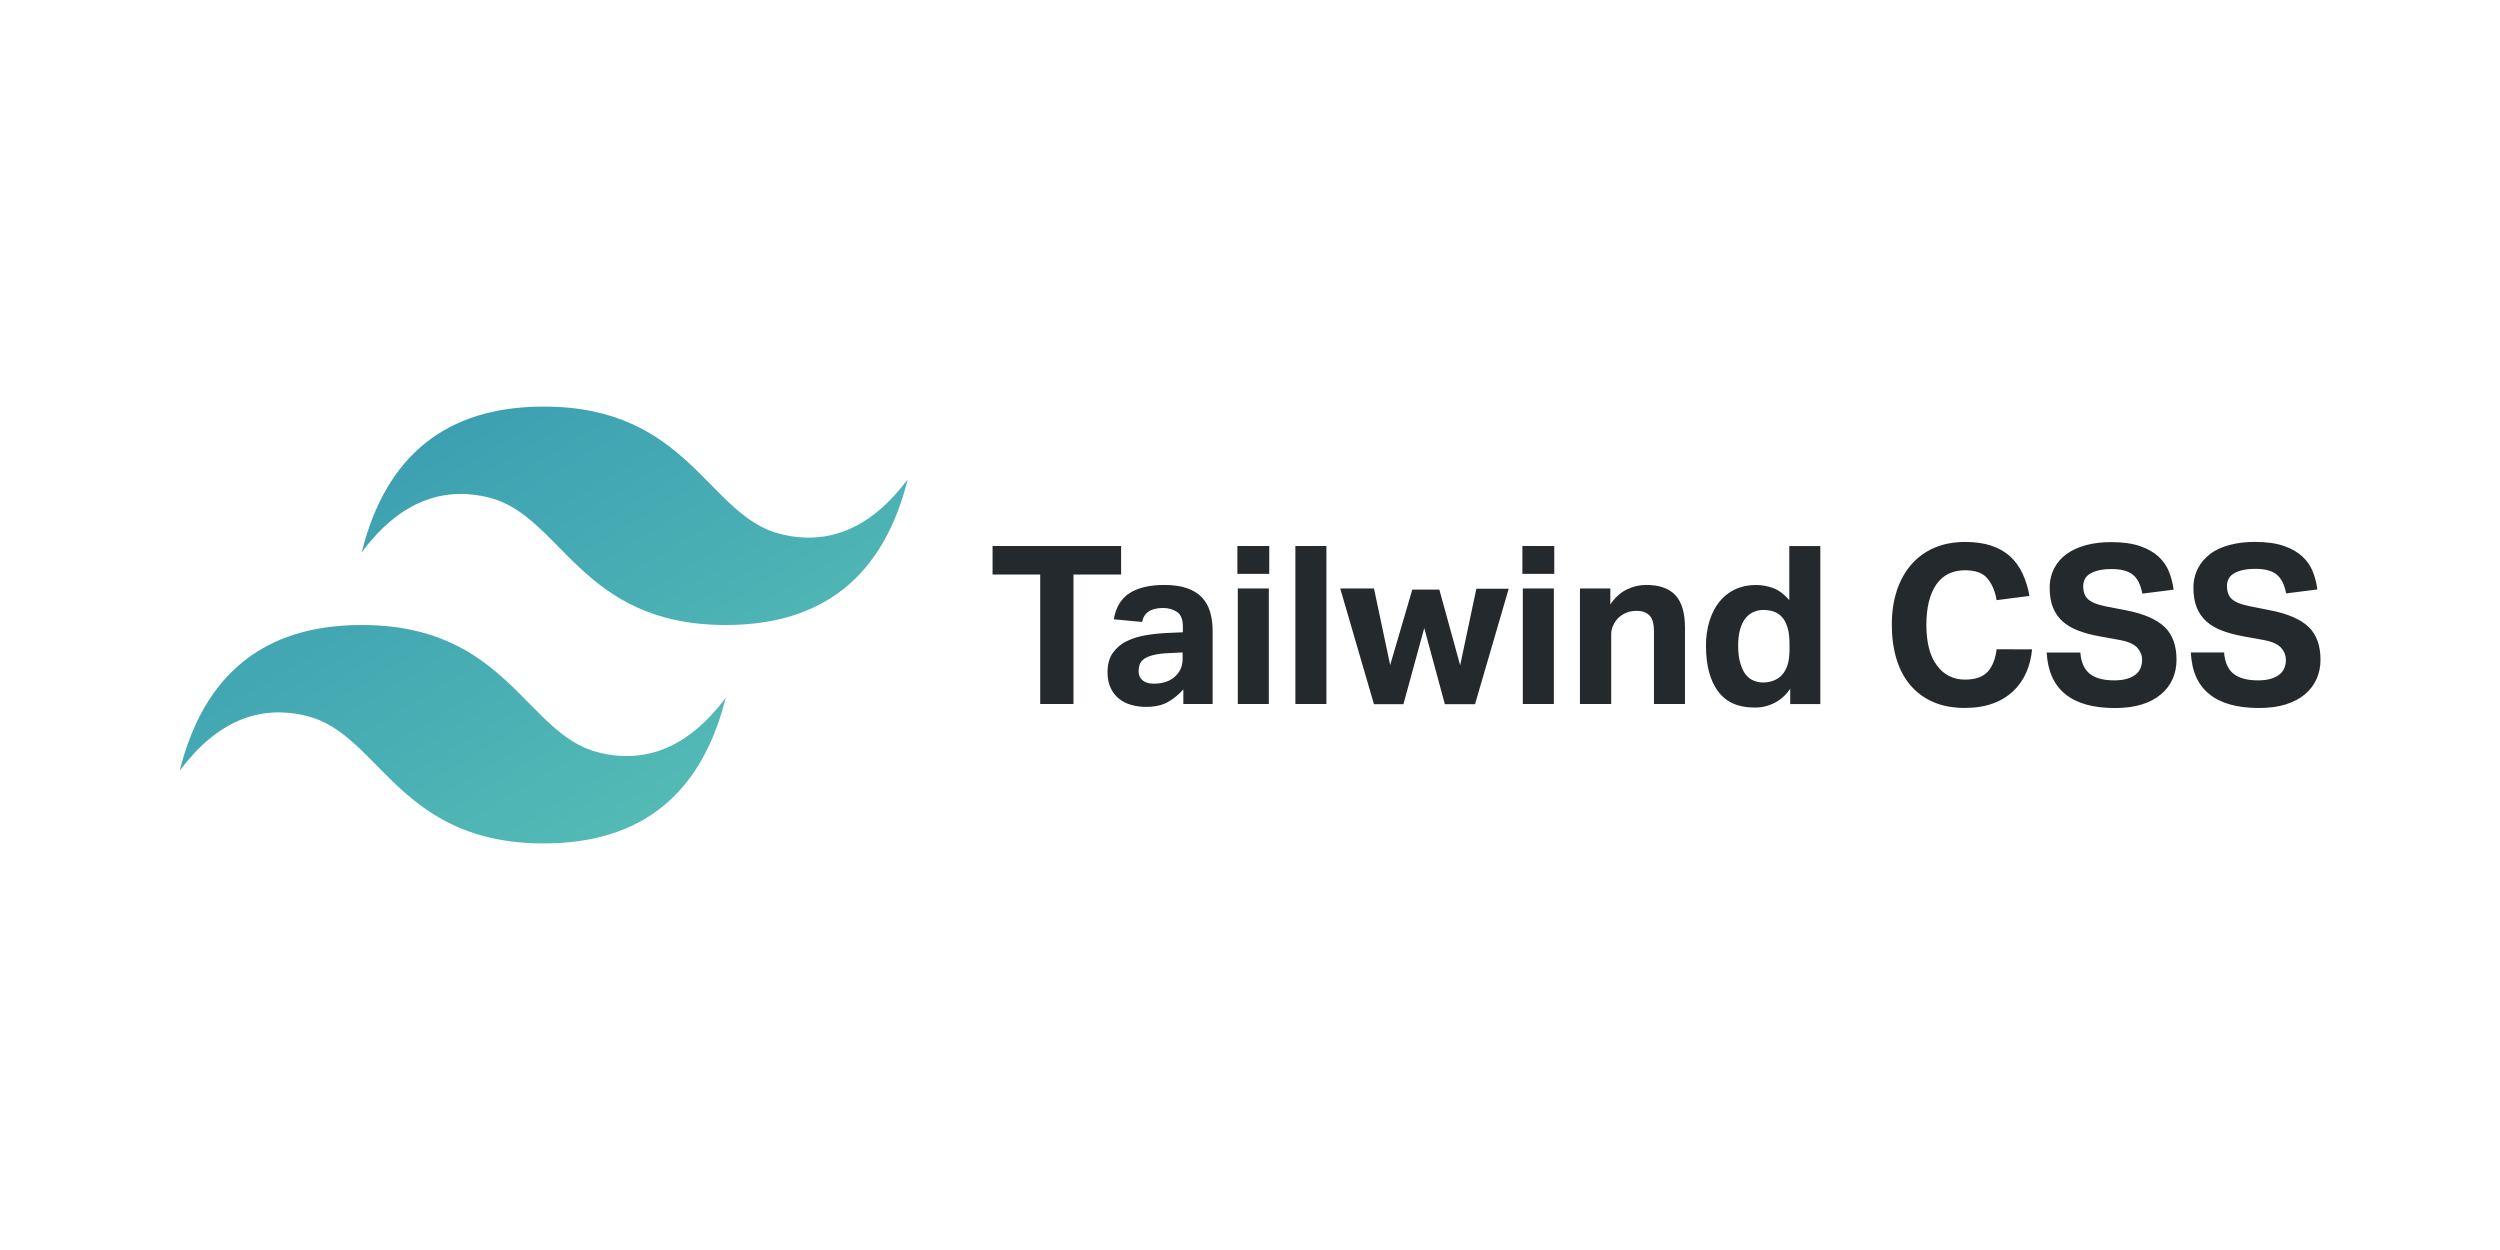
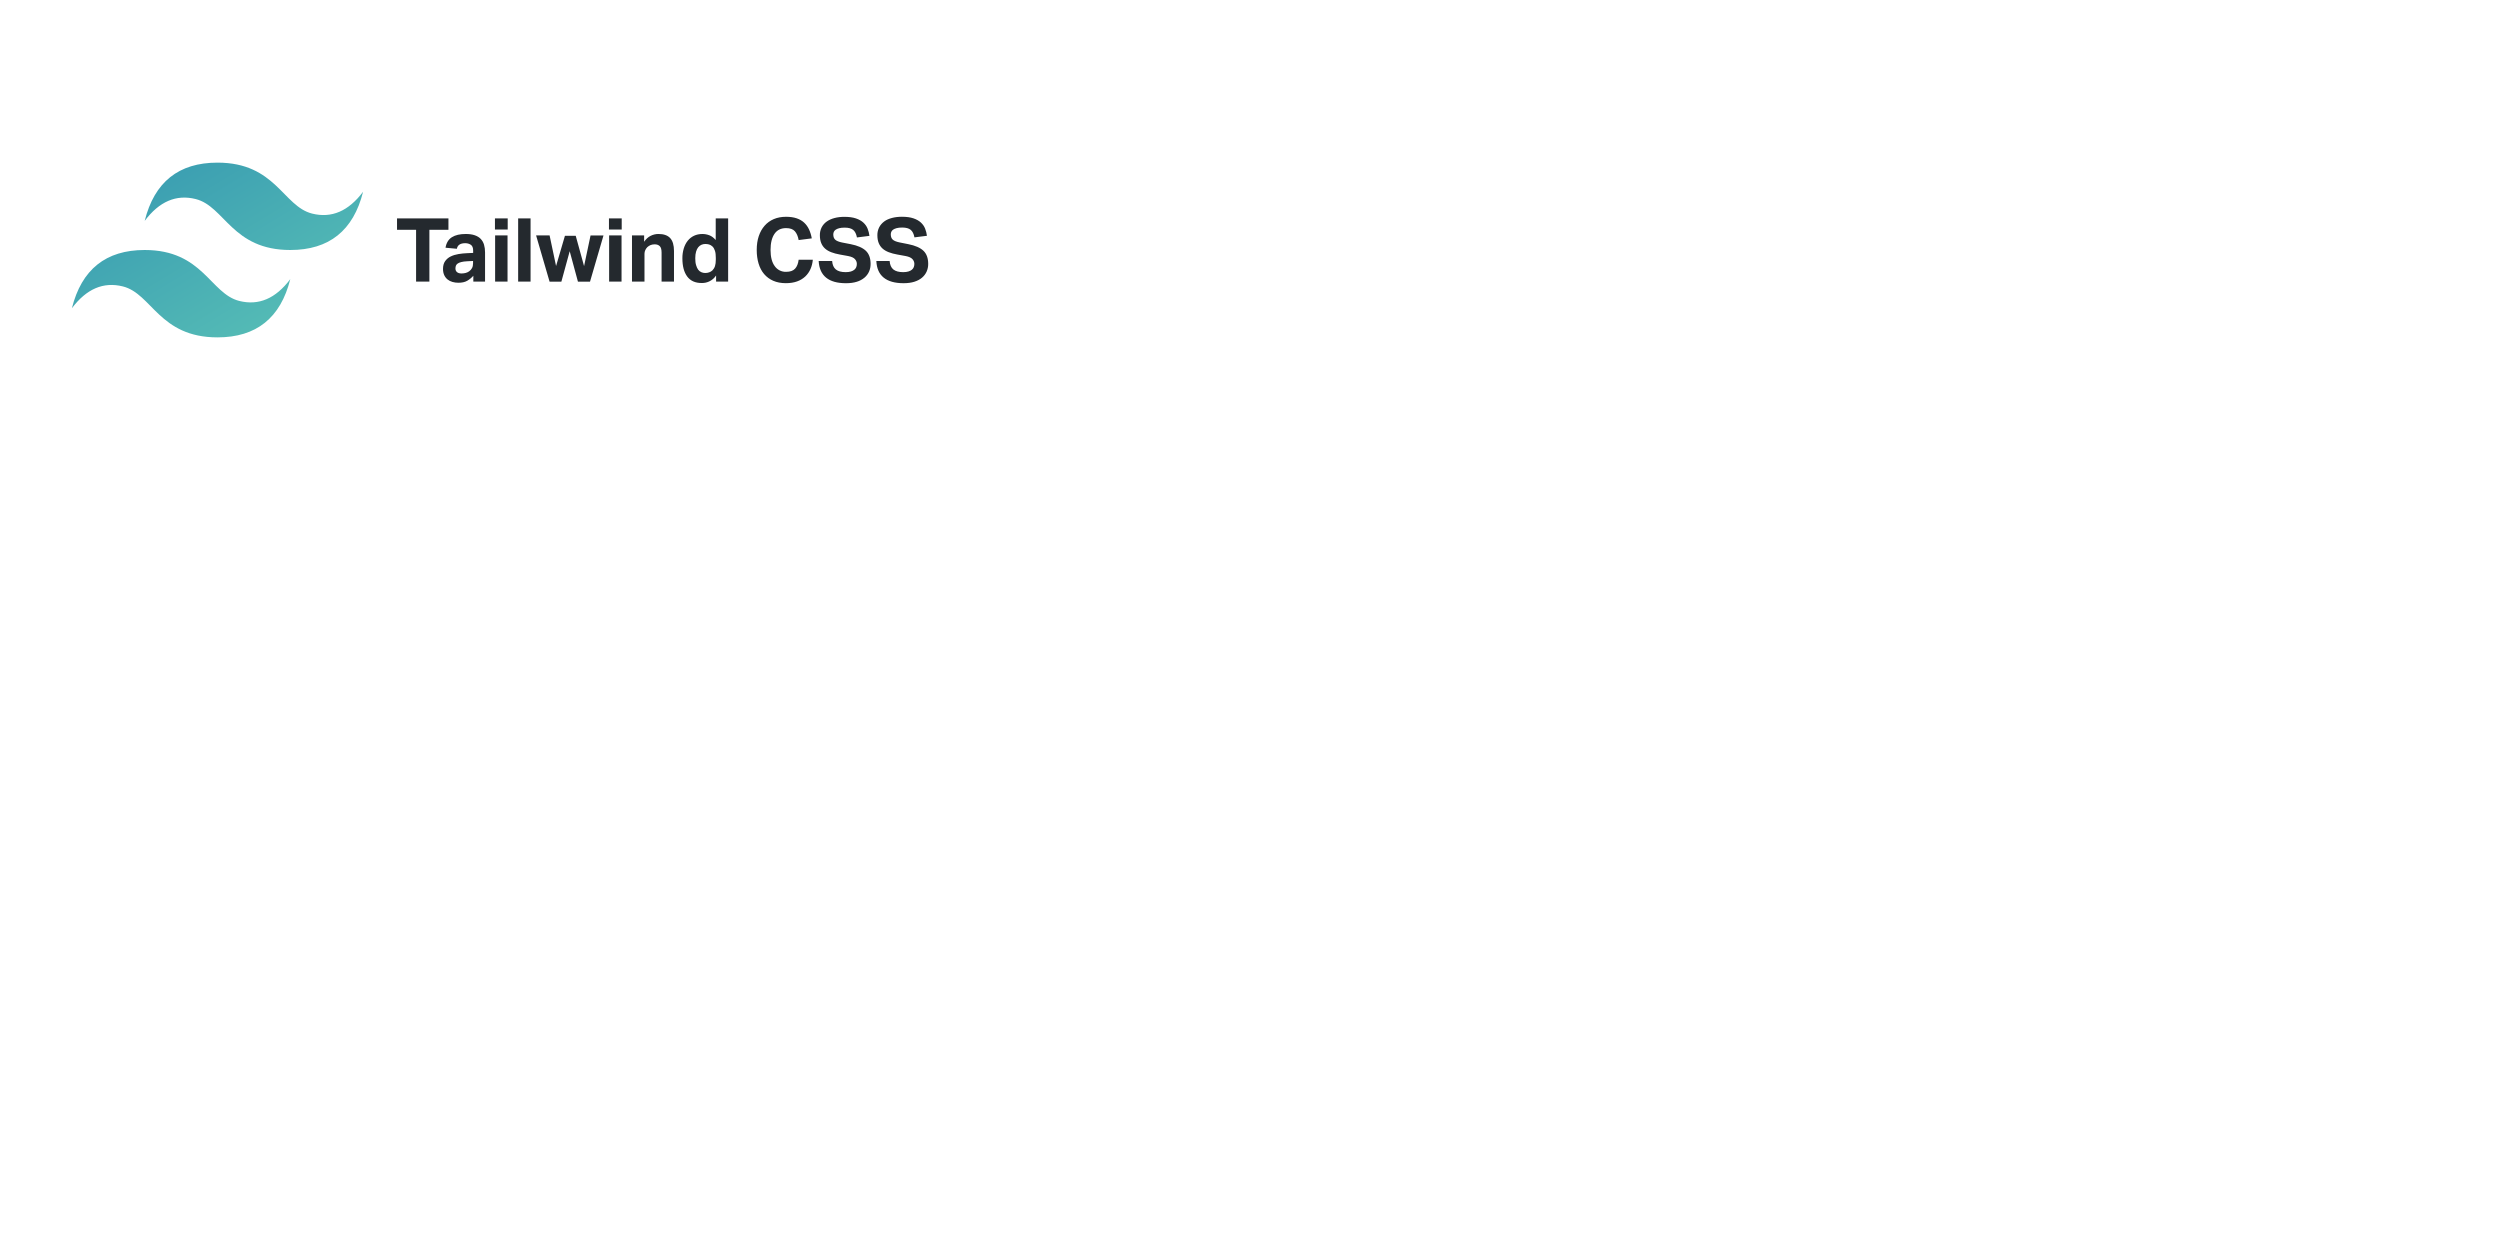
- <svg xmlns="http://www.w3.org/2000/svg" width="120" height="60">
+ <svg xmlns="http://www.w3.org/2000/svg" width="300" height="150">
  <defs>
    <linearGradient x1="7.294" y1=".881" y2="59.119" id="A" x2="42.237" gradientUnits="userSpaceOnUse">
      <stop stop-color="#2383ae" offset="0%" />
      <stop stop-color="#6dd7b9" offset="100%" />
    </linearGradient>
  </defs>
  <g fill-rule="evenodd">
    <path d="M16.03 26.506c1.164-4.66 4.077-6.99 8.736-6.99 6.99 0 7.862 5.24 11.356 6.115 2.33.583 4.368-.29 6.115-2.62C41.073 27.67 38.16 30 33.502 30c-6.99 0-7.862-5.24-11.356-6.115-2.33-.583-4.368.29-6.115 2.62zM7.294 36.99C8.46 32.33 11.37 30 16.03 30c6.99 0 7.862 5.24 11.356 6.115 2.33.583 4.368-.29 6.115-2.62-1.164 4.66-4.077 6.99-8.736 6.99-6.99 0-7.862-5.24-11.356-6.115-2.33-.583-4.368.29-6.115 2.62z" fill="url(#A)" transform="translate(1.333)" />
    <path d="M49.93 27.578h-2.287v-1.37h6.17v1.37h-2.286v6.214H49.93zm6.87 5.513a2.91 2.91 0 0 1-.74.605c-.272.156-.625.234-1.058.234a2.56 2.56 0 0 1-.707-.096c-.224-.064-.42-.163-.586-.297s-.3-.305-.398-.515-.15-.458-.15-.75c0-.382.085-.694.256-.935a1.73 1.73 0 0 1 .67-.563c.276-.135.586-.23.93-.287a8.44 8.44 0 0 1 1.049-.106l.712-.032v-.276c0-.34-.093-.574-.282-.7s-.41-.19-.664-.19c-.59 0-.926.223-1.01.67l-1.36-.127c.098-.58.354-1 .765-1.26s.965-.388 1.66-.388c.425 0 .787.05 1.085.154s.538.25.718.44a1.71 1.71 0 0 1 .394.696c.082.272.122.58.122.92v3.505H56.8v-.7zm-.032-1.774l-.66.032c-.312.013-.564.046-.755.096s-.34.112-.44.186-.173.16-.207.26-.053.21-.053.33c0 .184.064.33.19.435s.305.16.53.16c.384 0 .696-.088.936-.266.135-.1.246-.226.33-.377s.127-.342.127-.568v-.287zm2.646-3.07h1.49v5.544h-1.49zm-.02-2.04h1.53v1.338h-1.53zm2.784 0h1.49v7.584h-1.49zm2.157 2.04h1.616l.777 3.675L67.79 28.3h1.298l1 3.633.777-3.675h1.553l-1.617 5.544h-1.447l-.99-3.654-1 3.654H65.95l-1.616-5.544zm8.76 0h1.49v5.544h-1.49zm-.02-2.04h1.53v1.338h-1.53zm2.774 2.04h1.447v.765c.22-.325.48-.563.78-.712s.615-.223.94-.223c.632 0 1.1.165 1.405.494s.458.848.458 1.556v3.664H79.39V30.33c0-.4-.074-.655-.224-.797s-.347-.212-.595-.212c-.19 0-.356.03-.495.085s-.268.138-.388.244c-.1.1-.183.218-.25.356a1.03 1.03 0 0 0-.1.451v3.335h-1.5v-5.544zm10.08 4.812a2 2 0 0 1-1.723.903c-.78 0-1.36-.262-1.745-.786s-.574-1.25-.574-2.177a3.99 3.99 0 0 1 .166-1.184c.11-.358.267-.666.473-.924a2.12 2.12 0 0 1 .755-.6c.3-.14.635-.212 1.01-.212.276 0 .55.05.823.15s.53.3.772.574v-2.592h1.49v7.584H85.93v-.733zm-.032-2.103c0-.354-.03-.637-.1-.85s-.158-.385-.292-.52c-.128-.127-.268-.2-.42-.25a1.78 1.78 0 0 0-.451-.058 1.14 1.14 0 0 0-.463.096c-.146.064-.272.163-.383.297s-.197.312-.26.53-.096.48-.096.786c0 .332.03.61.1.834s.143.404.25.542.23.237.372.297.295.1.458.1c.354 0 .645-.103.872-.308a1.3 1.3 0 0 0 .313-.515c.066-.202.1-.462.1-.78v-.19zm11.642.212c-.036.404-.13.777-.282 1.12a2.76 2.76 0 0 1-.627.892 2.79 2.79 0 0 1-.979.589c-.386.14-.834.212-1.345.212-.574 0-1.08-.096-1.516-.287a2.98 2.98 0 0 1-1.095-.807c-.295-.347-.516-.767-.665-1.26s-.223-1.036-.223-1.63c0-.616.08-1.168.244-1.657s.398-.906.702-1.253.674-.613 1.106-.797.923-.276 1.47-.276c.482 0 .903.06 1.26.18s.66.294.905.52.44.5.59.818a4.32 4.32 0 0 1 .329 1.073l-1.575.202c-.078-.446-.23-.797-.45-1.052s-.578-.382-1.06-.382c-.61 0-1.073.228-1.387.685s-.475 1.102-.475 1.938c0 .843.17 1.5.506 1.944a1.6 1.6 0 0 0 1.356.68c.49 0 .85-.126 1.08-.377s.373-.61.43-1.078zm2.317.15c.035.467.186.807.45 1.02s.657.32 1.175.32c.248 0 .458-.027.628-.08s.308-.124.415-.212a.75.75 0 0 0 .228-.313 1.08 1.08 0 0 0 .069-.393c0-.2-.073-.385-.222-.558s-.422-.3-.82-.377l-.99-.18c-.4-.07-.734-.163-1.032-.276s-.548-.26-.75-.44-.356-.402-.462-.664-.16-.574-.16-.935a2.03 2.03 0 0 1 .218-.956 1.96 1.96 0 0 1 .606-.69c.26-.184.57-.324.93-.42s.76-.143 1.192-.143c.553 0 1.014.064 1.383.19s.667.295.894.505.395.45.505.728.183.563.22.86l-1.5.19c-.078-.418-.228-.72-.45-.903s-.562-.276-1.016-.276c-.27 0-.49.023-.665.07s-.314.106-.42.18a.62.62 0 0 0-.224.26c-.042.1-.064.202-.064.308 0 .283.08.496.24.637s.43.252.813.33l1.042.202c.823.163 1.426.427 1.81.79s.574.9.574 1.577c0 .332-.062.64-.186.92a2.06 2.06 0 0 1-.554.733 2.6 2.6 0 0 1-.919.489c-.368.117-.8.175-1.298.175-1.036 0-1.828-.22-2.377-.664s-.846-1.1-.9-2.002h1.606zm6.9 0c.035.467.186.807.45 1.02s.66.32 1.175.32c.25 0 .458-.027.63-.08s.308-.124.415-.212a.75.75 0 0 0 .228-.313 1.08 1.08 0 0 0 .069-.393.84.84 0 0 0-.223-.558c-.15-.173-.422-.3-.82-.377l-.99-.18c-.4-.07-.734-.163-1.032-.276s-.548-.26-.75-.44-.356-.402-.463-.664-.16-.574-.16-.935a2.03 2.03 0 0 1 .218-.956c.146-.276.348-.507.606-.7s.57-.324.93-.42.76-.143 1.192-.143c.553 0 1.014.064 1.383.19s.666.295.894.505.396.45.505.728.183.563.22.86l-1.5.19c-.078-.418-.228-.72-.45-.903s-.562-.276-1.016-.276c-.27 0-.49.023-.665.07s-.314.106-.42.18a.62.62 0 0 0-.224.26c-.043.1-.064.202-.064.308 0 .283.08.496.24.637s.43.252.814.33L109 29.3c.823.163 1.426.427 1.81.79s.574.9.574 1.577a2.24 2.24 0 0 1-.186.919 2.05 2.05 0 0 1-.554.733c-.244.21-.55.372-.92.49s-.8.175-1.297.175c-1.036 0-1.828-.22-2.378-.664s-.846-1.1-.888-2.002z" fill="#24292e" />
  </g>
</svg>
